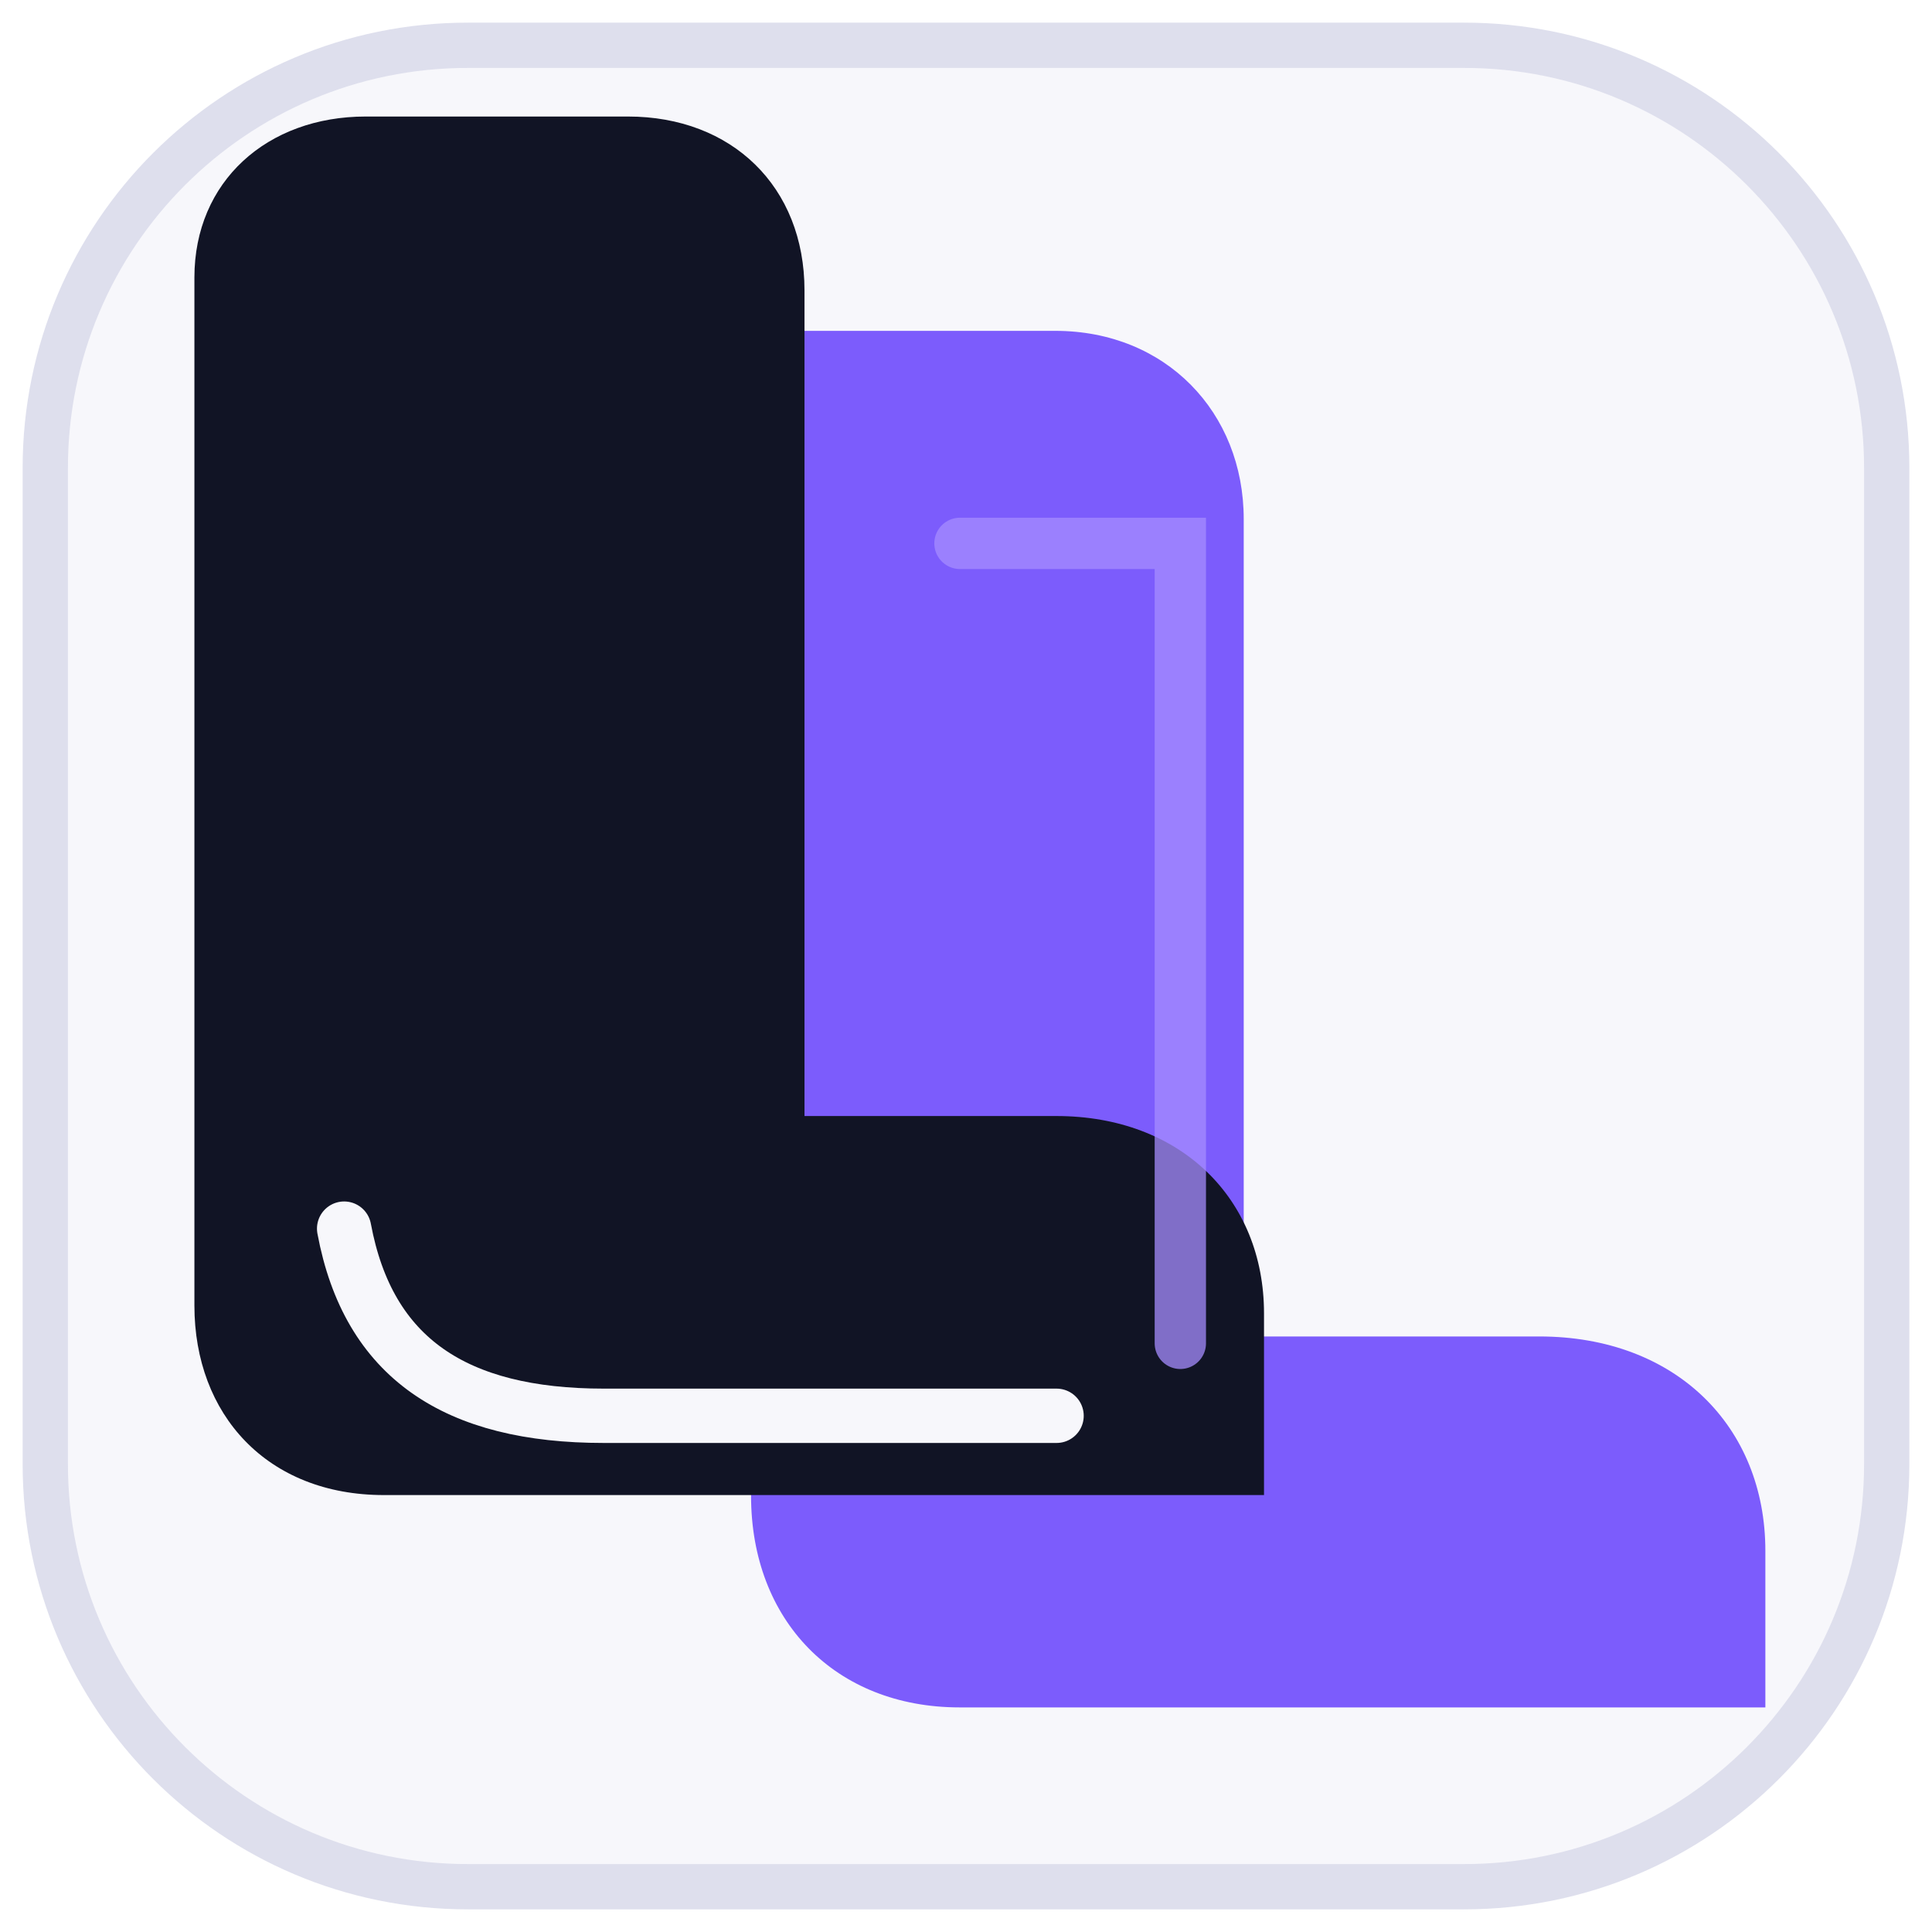
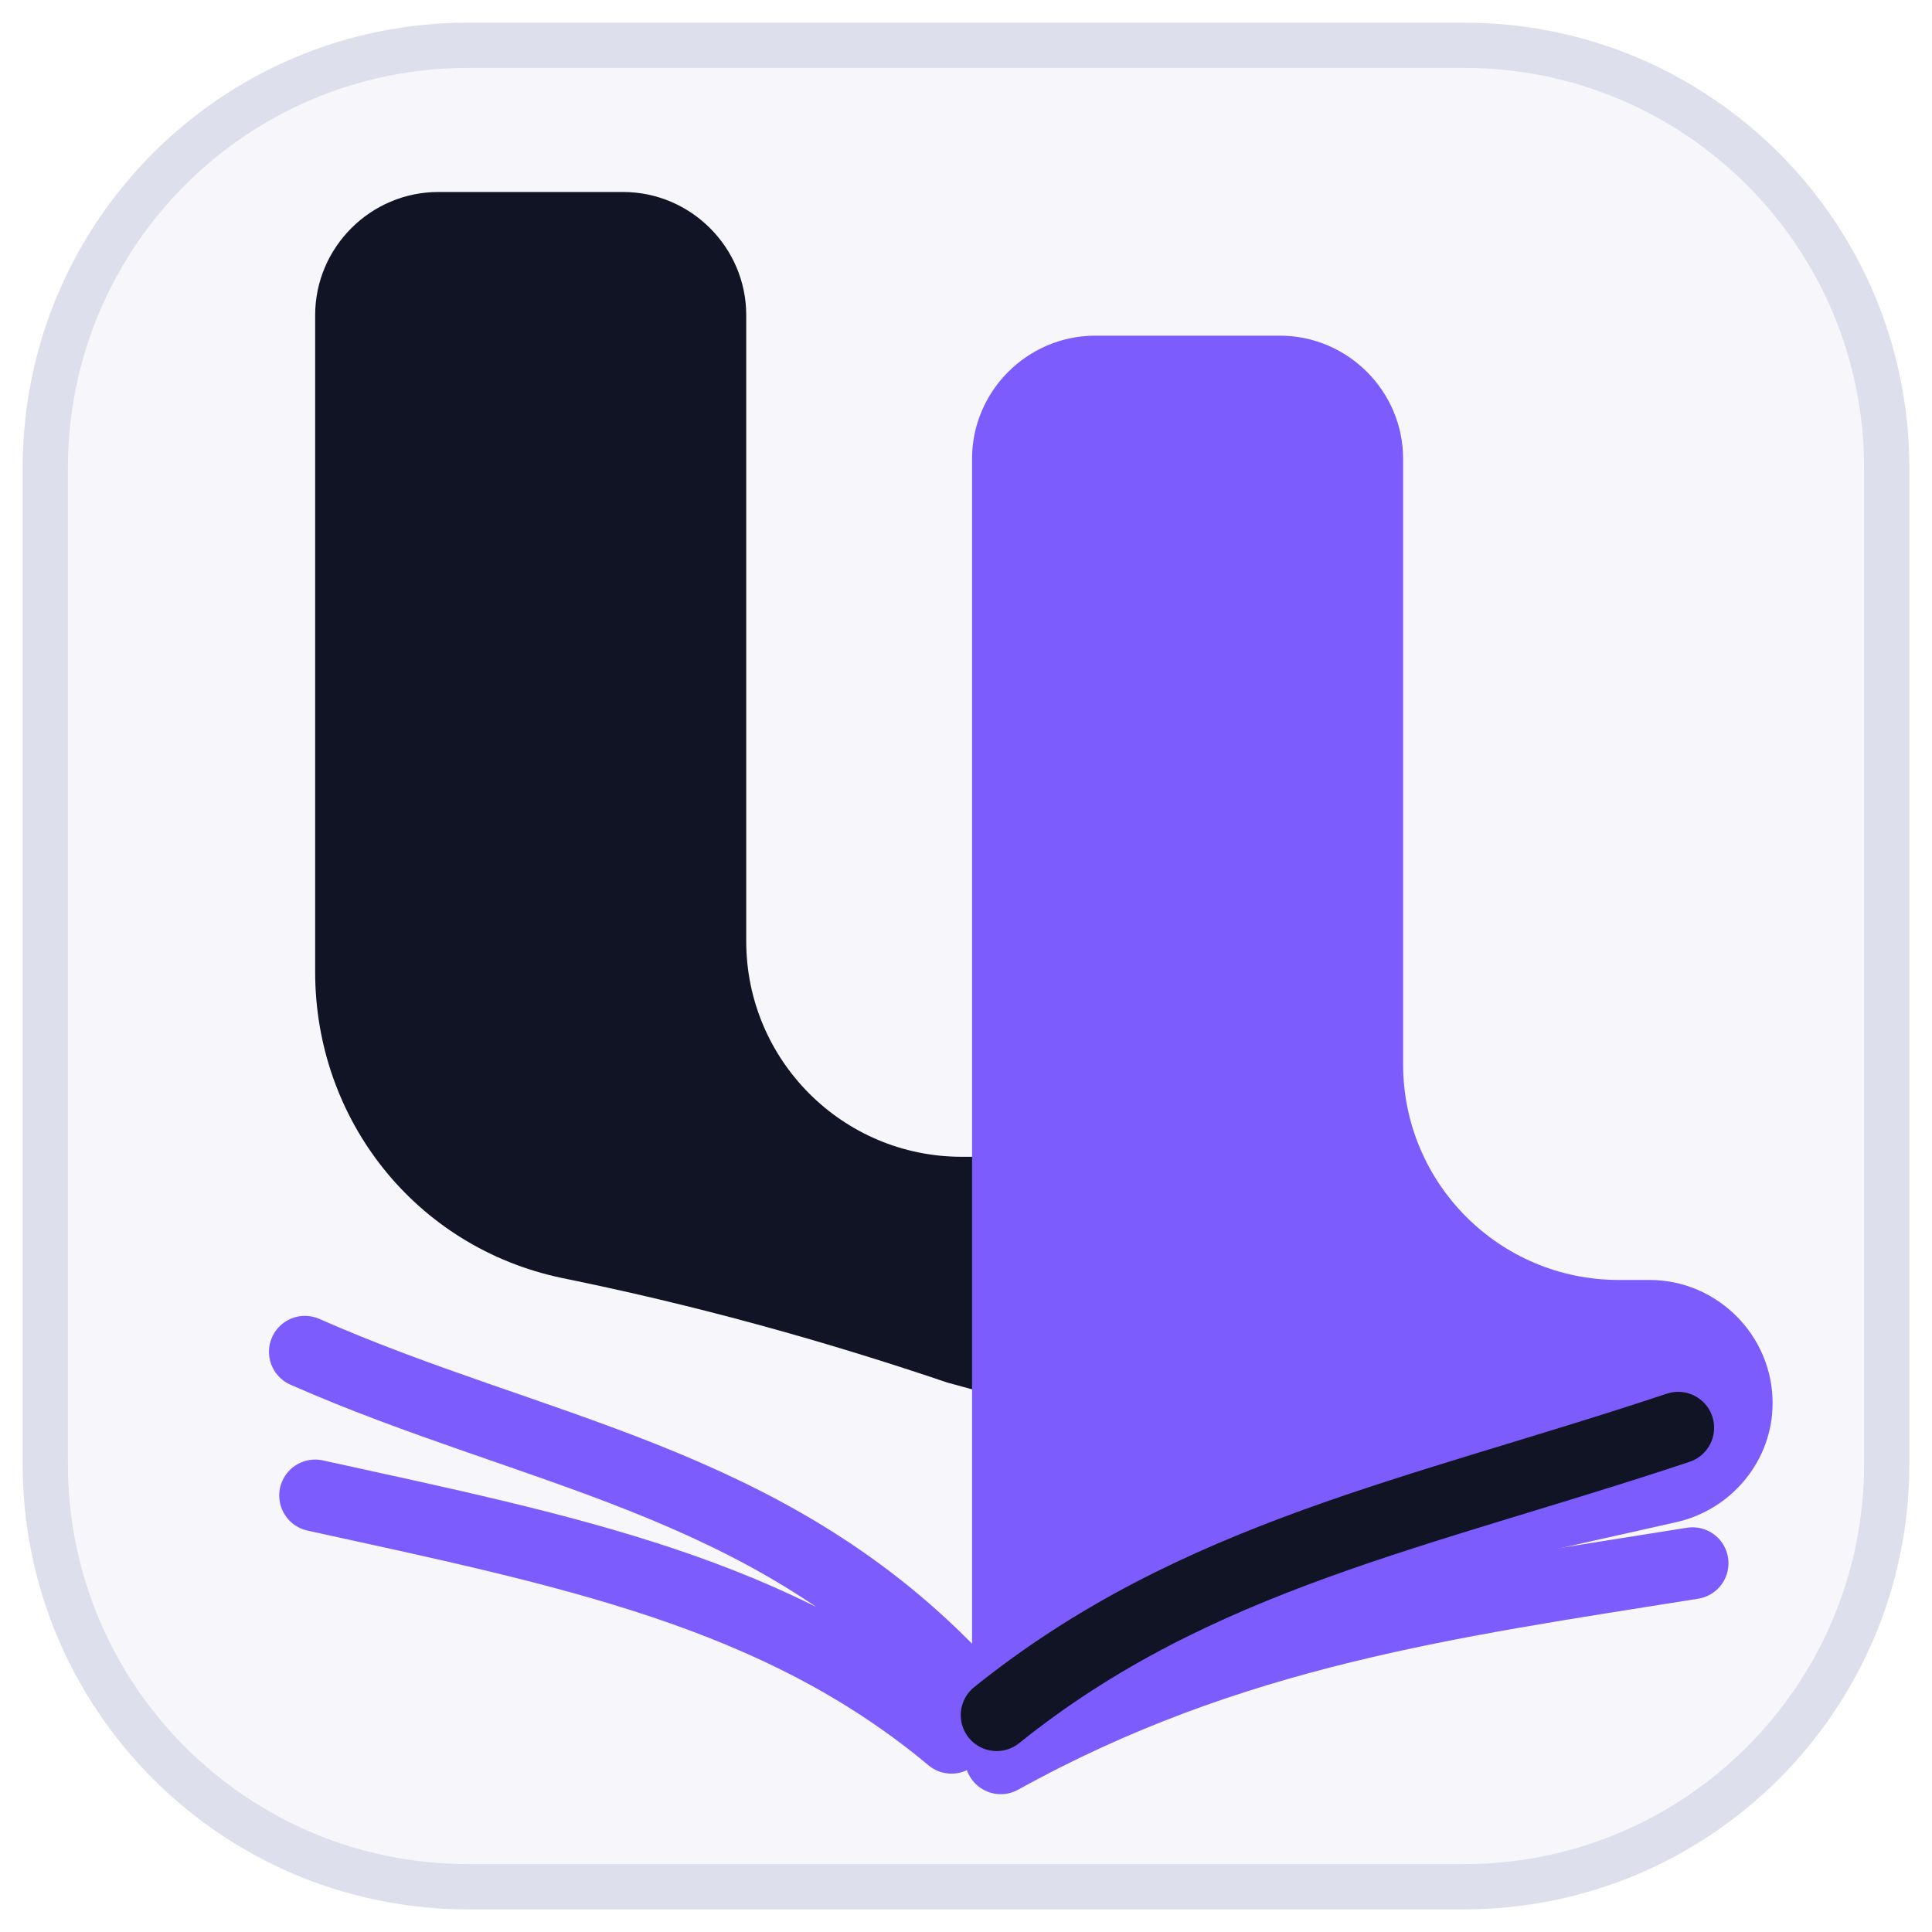
- <svg xmlns="http://www.w3.org/2000/svg" viewBox="0 0 64 64" role="img" aria-label="LitLab LL monogram">
+ <svg xmlns="http://www.w3.org/2000/svg" viewBox="0 0 64 64" role="img" aria-label="LitLab open-book LL mark">
  <rect x="1.5" y="1.5" width="61" height="61" rx="14" fill="#f7f7fb" stroke="#dedfed" stroke-width="1.5" />
-   <g fill="#7c5cfc">
-     <path d="M28 13.5h10.5c3.8 0 6.5 2.8 6.5 6.5v28.2h10.2c4.7 0 7.8 3.1 7.8 7.4V61H35.2C30.9 61 28 58 28 53.7V13.5Z" transform="translate(-2 -2) scale(.96)" transform-origin="32 32" />
+   <g transform="translate(5 5) scale(.68)">
+     <path fill="#111425" d="M8 8C8 4.7 10.7 2 14 2h9c3.3 0 6 2.7 6 6v30.5c0 5.8 4.7 10.5 10.5 10.5H42c4.7 0 8.5 3.8 8.5 8.5v5.7L38.8 60c-6.2-2.1-12.4-3.8-18.8-5.1C12.9 53.4 8 47.2 8 40V8Z" />
+     <path fill="#7c5cfc" d="M40 15c0-3.3 2.7-6 6-6h9c3.3 0 6 2.7 6 6v29.5C61 50.3 65.7 55 71.5 55H73c3.3 0 6 2.7 6 6 0 2.8-2 5.2-4.7 5.8l-13.8 3.1C52.6 71.7 45.8 74 40 78V15Z" />
+     <path d="M7.5 58.5C18.6 63.4 29.8 64.7 39 74.2M8 65.5C20.3 68.2 30.5 70.2 39 77.3M41.4 78.3C52.6 72.1 63.2 70.7 75.1 68.8" fill="none" stroke="#7c5cfc" stroke-width="3.5" stroke-linecap="round" stroke-linejoin="round" />
+     <path d="M41.2 76.2C50.9 68.4 61.8 66.4 74.4 62.2" fill="none" stroke="#111425" stroke-width="3.5" stroke-linecap="round" />
  </g>
-   <g fill="#111425">
-     <path d="M4 7.2C4 3.5 6.8 1 10.6 1h10.1c4 0 6.8 2.7 6.8 6.7v31.8h9.7c4.8 0 8 3.2 8 7.6v7H11.3C6.8 54.1 4 51 4 46.8V7.2Z" transform="translate(3 3) scale(.86)" transform-origin="32 32" />
-   </g>
-   <path d="M11.4 40.7c.8 4.3 3.7 6.2 8.6 6.2h15" fill="none" stroke="#f7f7fb" stroke-width="1.8" stroke-linecap="round" />
-   <path d="M31.8 18h7.3v26.5" fill="none" stroke="#a58cff" stroke-width="1.7" stroke-linecap="round" opacity=".75" />
</svg>
